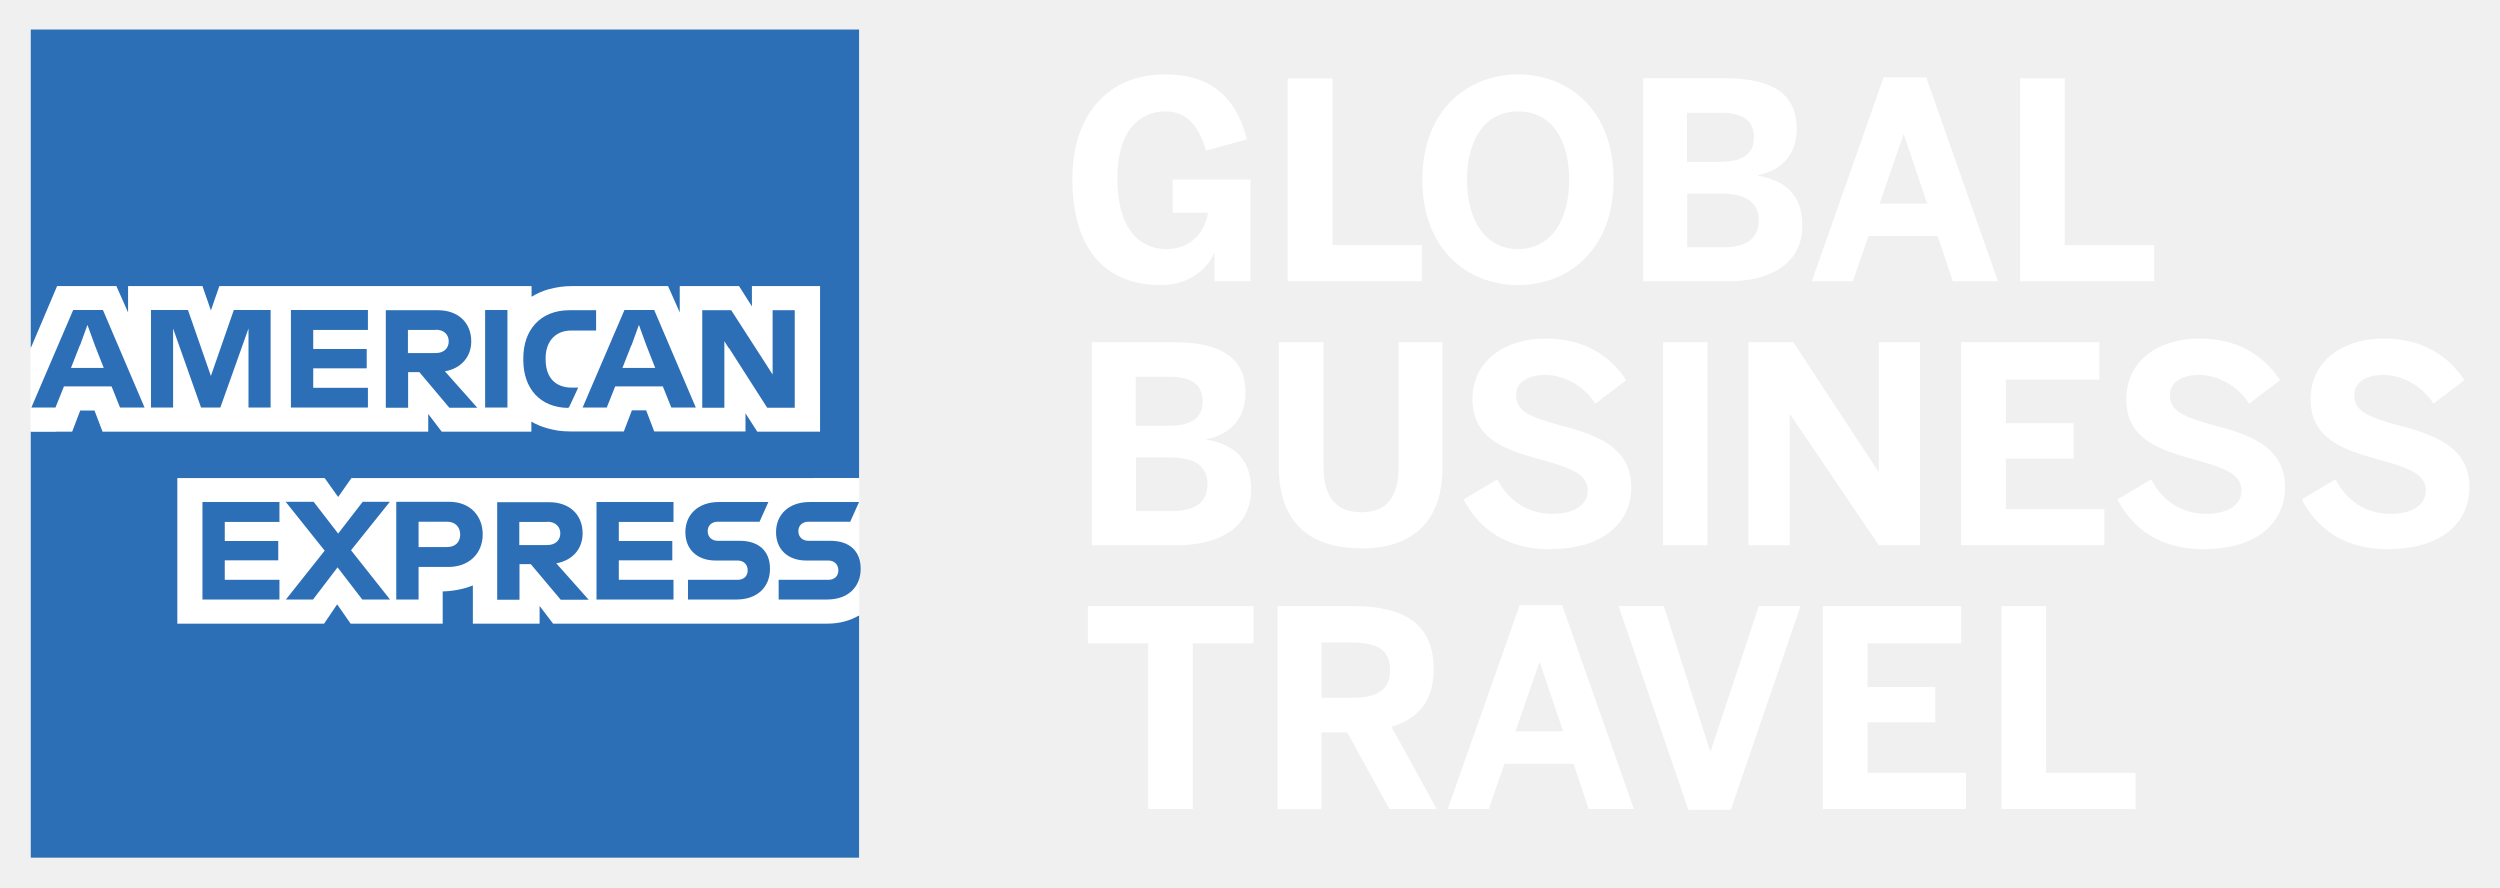
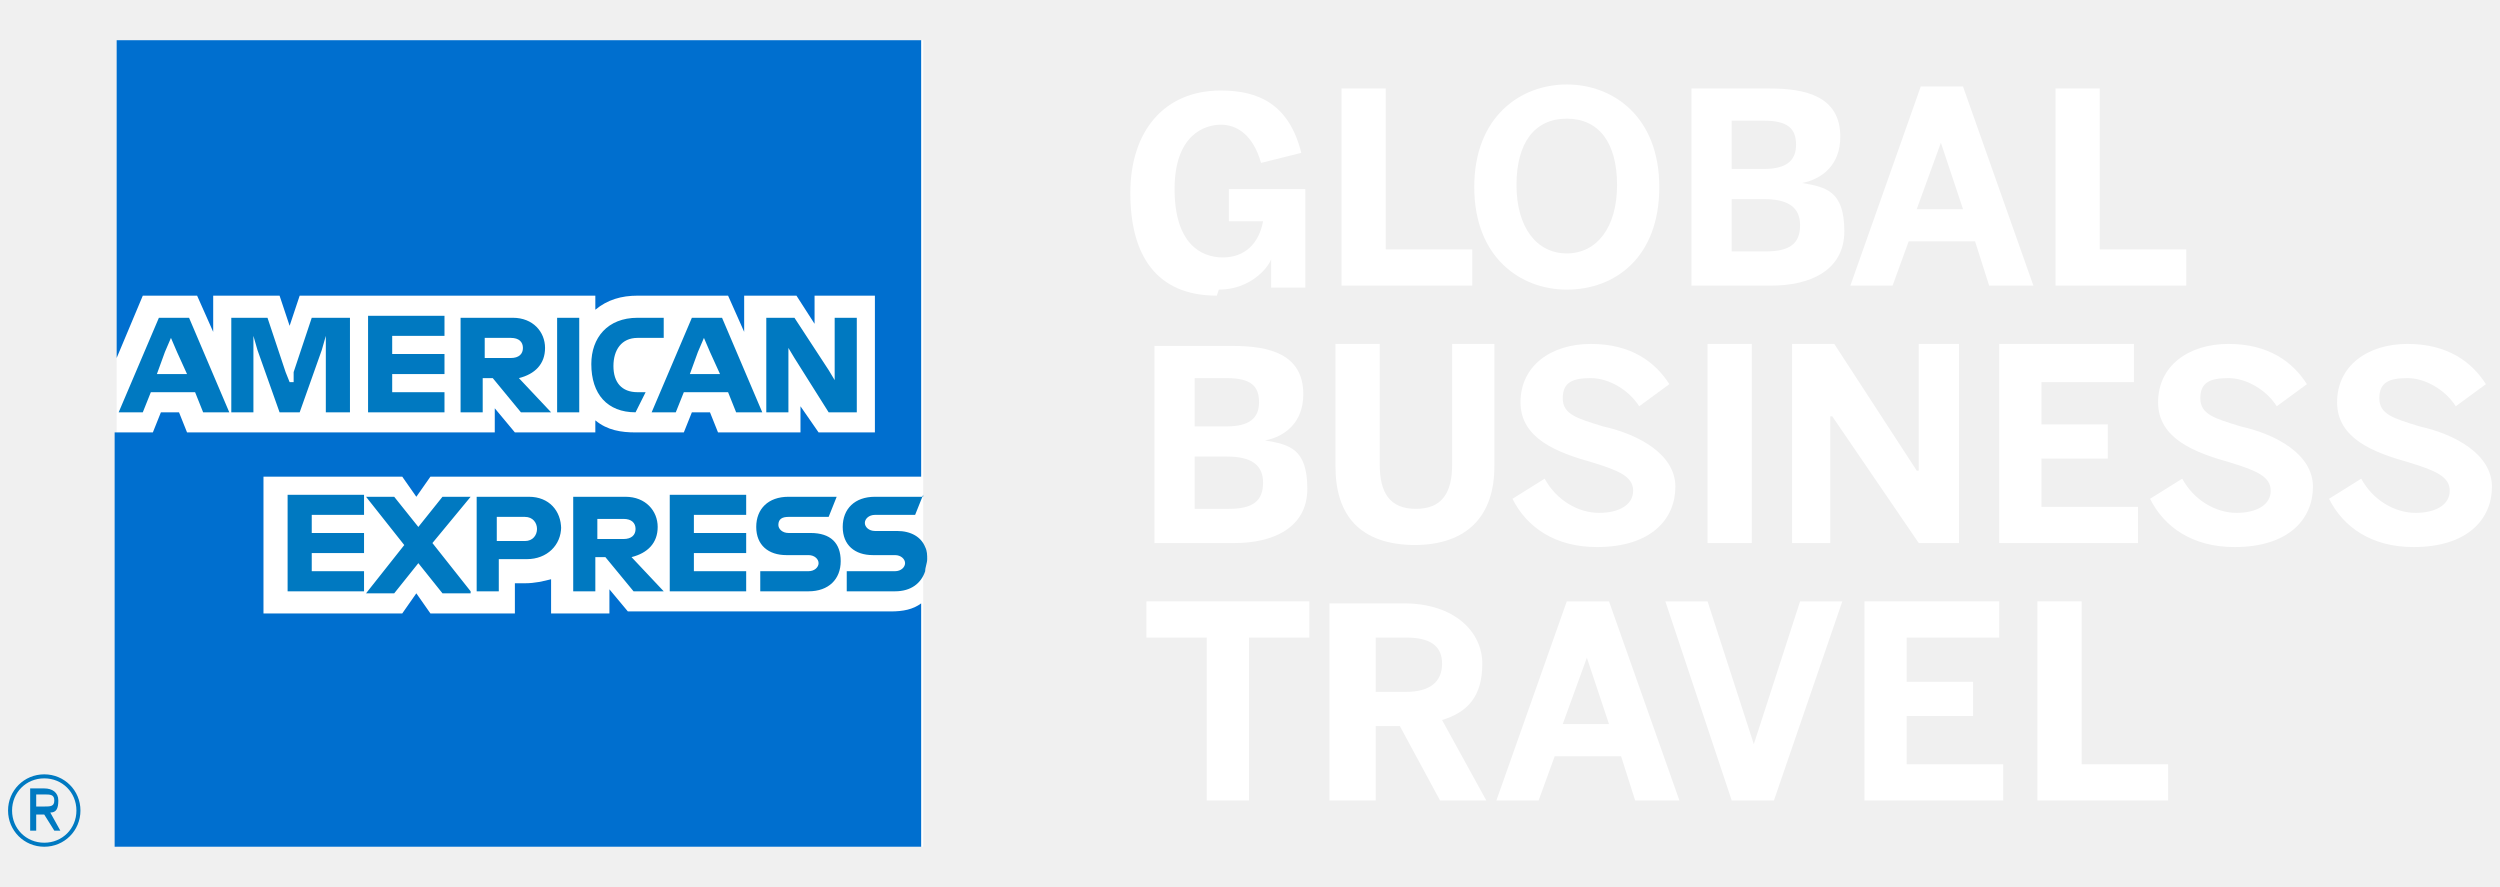
- <svg xmlns="http://www.w3.org/2000/svg" id="Layer_1" data-name="Layer 1" version="1.1" viewBox="0 0 124.35 44.14">
+ <svg xmlns="http://www.w3.org/2000/svg" id="Layer_1" data-name="Layer 1" version="1.1" viewBox="0 0 124.3 44.1">
  <defs>
    <style>
      .cls-1 {
-         fill: #2c6fb6;
+         fill: #006fcf;
      }

-       .cls-1, .cls-2 {
+       .cls-1, .cls-2, .cls-3 {
        stroke-width: 0px;
      }

      .cls-2 {
        fill: #fff;
      }
+ 
+       .cls-3 {
+         fill: #0079c1;
+       }
    </style>
  </defs>
-   <path class="cls-1" d="M40.46,27.21v-3.43h2.27V1.47H1.53v15.83l1.67-1.8-.43,5.96h-1.24v21.2h41.2v-12.05c-.06.04-2.2.05-2.27.09v-3.49h0Z" />
-   <path class="cls-2" d="M42.74,30.61v-6.83h-25.26l-.66.94-.67-.94h-7.33v7.24h7.3l.65-.96.67.96h4.58v-1.6h-.14c.6,0,1.16-.11,1.64-.3v1.9h3.32v-.88l.67.88h13.65c.6,0,1.13-.15,1.57-.41h0ZM37.66,21.47h3.13v-7.24h-3.39v1.01l-.64-1.01h-2.95v1.31l-.58-1.31h-4.76c-.21,0-.41.01-.61.04-.2.03-.4.07-.58.12-.14.04-.28.09-.42.15-.14.06-.28.14-.42.22v-.53h-15.53l-.42,1.21-.42-1.21h-3.7v1.31l-.58-1.31h-2.95l-1.32,3.11v4.13h2.07l.4-1.05h.71l.4,1.05h16.2v-.88l.67.88h4.46v-.5c.12.07.25.14.38.19.13.06.26.1.4.14.18.05.37.09.55.12.21.03.43.04.63.04h2.64l.4-1.05h.71l.4,1.05h4.54v-.9l.58.9h0Z" />
-   <path class="cls-1" d="M13.9,25.95v-.98h-3.83v4.85h3.83v-.98h-2.72v-.97h2.66v-.96h-2.66v-.95h2.72ZM18.01,29.82h1.39l-1.94-2.45,1.93-2.41h-1.35l-1.22,1.58-1.22-1.58h-1.39l1.94,2.43-1.93,2.43h1.35l1.22-1.6,1.23,1.6h0ZM19.71,24.97v4.85h1.11v-1.62h1.48c1.05,0,1.71-.69,1.71-1.62s-.64-1.62-1.66-1.62h-2.63ZM22.89,26.59c0,.35-.22.62-.65.62h-1.42v-1.26h1.42c.42,0,.65.28.65.64h0ZM25.84,28.06h.56l1.49,1.77h1.39l-1.61-1.81c.83-.15,1.31-.74,1.31-1.49,0-.92-.64-1.55-1.66-1.55h-2.59v4.85h1.11v-1.77h0ZM27.22,25.95c.42,0,.65.26.65.58s-.22.58-.65.58h-1.39v-1.15h1.39ZM33.5,25.95v-.98h-3.83v4.85h3.83v-.98h-2.72v-.97h2.66v-.96h-2.66v-.95h2.72ZM36.7,28.84h-2.48v.98h2.41c1.05,0,1.67-.63,1.67-1.53s-.58-1.39-1.5-1.39h-1.1c-.29,0-.5-.19-.5-.48s.21-.47.5-.47h2.08l.44-.98h-2.46c-1.05,0-1.67.64-1.67,1.5s.59,1.41,1.5,1.41h1.1c.29,0,.5.19.5.49s-.21.47-.5.47h0ZM41.21,28.84h-2.48v.98h2.41c1.05,0,1.67-.63,1.67-1.53s-.58-1.39-1.5-1.39h-1.1c-.29,0-.5-.19-.5-.48s.21-.47.5-.47h2.08l.44-.98h-2.46c-1.05,0-1.67.64-1.67,1.5s.59,1.41,1.5,1.41h1.1c.29,0,.5.19.5.49s-.21.47-.5.47h0Z" />
-   <path class="cls-1" d="M5.96,20.27h1.23l-2.07-4.85h-1.48l-2.08,4.85h1.2l.42-1.05h2.37l.42,1.05h0ZM3.98,17.18l.37-1.02.37,1.02.44,1.12h-1.63l.44-1.12h0ZM10,20.27h.96l1.4-3.93v3.93h1.1v-4.85h-1.83l-1.14,3.28-1.14-3.28h-1.84v4.85h1.1v-3.93l1.39,3.93h0ZM18.3,16.4v-.98h-3.83v4.85h3.83v-.98h-2.72v-.97h2.66v-.96h-2.66v-.95h2.72ZM20.3,18.51h.56l1.49,1.77h1.39l-1.61-1.81c.83-.15,1.31-.74,1.31-1.49,0-.92-.64-1.55-1.66-1.55h-2.59v4.85h1.11v-1.77h0ZM21.68,16.4c.42,0,.64.26.64.58s-.22.58-.64.58h-1.39v-1.15h1.39ZM24.13,20.27h1.11v-4.85h-1.11v4.85h0ZM28.26,20.27h.04l.46-.99h-.32c-.82,0-1.3-.51-1.3-1.39v-.08c0-.78.44-1.37,1.28-1.37h1.23v-1.01h-1.32c-1.48,0-2.3,1.01-2.3,2.38v.1c0,1.41.83,2.36,2.23,2.38h0ZM33.38,20.27h1.23l-2.07-4.85h-1.48l-2.08,4.85h1.2l.42-1.05h2.37l.42,1.05h0ZM31.41,17.18l.37-1.02.37,1.02.44,1.12h-1.63l.44-1.12h0ZM36.26,17.31l1.9,2.97h1.37v-4.85h-1.1v3.2l-.3-.47-1.76-2.73h-1.44v4.85h1.1v-3.31l.22.35h0Z" />
  <g>
-     <path class="cls-2" d="M57.75,14.18c1.53,0,2.41-.98,2.63-1.58h.03v1.39h1.79v-5.06h-3.87v1.65h1.76c-.2,1.12-.97,1.81-2.07,1.81s-2.44-.71-2.44-3.53,1.53-3.32,2.35-3.32c1,0,1.64.55,2.06,1.95l2.03-.56c-.64-2.47-2.17-3.23-4.08-3.23-2.84,0-4.6,2.03-4.6,5.2s1.36,5.28,4.42,5.28h0Z" />
-     <polygon class="cls-2" points="70.72 13.99 70.72 12.19 66.28 12.19 66.28 3.9 64.05 3.9 64.05 13.99 70.72 13.99 70.72 13.99" />
-     <path class="cls-2" d="M75.51,14.18c2.43,0,4.75-1.69,4.75-5.24s-2.32-5.24-4.75-5.24-4.76,1.69-4.76,5.24,2.32,5.24,4.76,5.24h0ZM75.51,12.39c-1.57,0-2.54-1.34-2.54-3.45s.97-3.4,2.54-3.4,2.54,1.28,2.54,3.4-.98,3.45-2.54,3.45h0Z" />
-     <path class="cls-2" d="M85.98,13.99c1.88,0,3.67-.75,3.67-2.78,0-1.61-.97-2.25-2.2-2.47v-.03c1.02-.2,1.92-.89,1.92-2.32,0-2.05-1.75-2.5-3.6-2.5h-4.04v10.1h4.24ZM83.92,5.61h1.66c1.19,0,1.66.44,1.66,1.23s-.53,1.21-1.69,1.21h-1.64v-2.44h0ZM83.92,9.63h1.69c1.23,0,1.87.44,1.87,1.32s-.55,1.35-1.77,1.35h-1.79v-2.67h0Z" />
-     <path class="cls-2" d="M94.67,6.69h.03l1.16,3.44h-2.37l1.19-3.44h0ZM92.16,13.99l.78-2.25h3.44l.75,2.25h2.25l-3.57-10.14h-2.12l-3.57,10.14h2.05Z" />
-     <polygon class="cls-2" points="107.15 13.99 107.15 12.19 102.7 12.19 102.7 3.9 100.48 3.9 100.48 13.99 107.15 13.99 107.15 13.99" />
-     <path class="cls-2" d="M58.56,27.12c1.88,0,3.67-.75,3.67-2.78,0-1.61-.97-2.25-2.2-2.47v-.03c1.02-.2,1.92-.89,1.92-2.32,0-2.05-1.75-2.5-3.6-2.5h-4.04v10.1h4.24ZM56.5,18.74h1.66c1.19,0,1.66.44,1.66,1.23s-.53,1.21-1.69,1.21h-1.64v-2.44h0ZM56.5,22.75h1.69c1.23,0,1.87.44,1.87,1.32s-.55,1.35-1.77,1.35h-1.79v-2.67h0Z" />
-     <path class="cls-2" d="M67.68,27.28c2.81,0,4.07-1.56,4.07-4.04v-6.22h-2.18v6.18c0,1.47-.55,2.28-1.86,2.28s-1.88-.82-1.88-2.28v-6.18h-2.22v6.23c0,2.47,1.27,4.02,4.08,4.02h0Z" />
-     <path class="cls-2" d="M77.1,27.31c2.81,0,4.04-1.45,4.04-3.07,0-2.09-1.88-2.65-3.66-3.12-1.32-.37-2.07-.65-2.07-1.46,0-.6.52-1.01,1.46-1.01s1.95.57,2.48,1.43l1.54-1.17c-.71-1.08-1.94-2.07-4.01-2.07s-3.64,1.13-3.64,3.02c0,2.11,1.88,2.58,3.68,3.08,1.32.37,2.05.7,2.05,1.46s-.74,1.16-1.76,1.16c-1.16,0-2.17-.61-2.73-1.72l-1.68,1c.75,1.45,2.11,2.48,4.3,2.48h0Z" />
-     <polygon class="cls-2" points="84.93 27.12 84.93 22.07 84.93 17.02 83.82 17.02 82.72 17.02 82.72 22.07 82.72 27.12 83.62 27.12 84.93 27.12 84.93 27.12" />
-     <polygon class="cls-2" points="89.02 27.12 89.02 20.62 89.05 20.62 93.45 27.12 95.5 27.12 95.5 17.02 93.45 17.02 93.45 23.46 93.43 23.46 89.2 17.02 86.97 17.02 86.97 27.12 89.02 27.12 89.02 27.12" />
-     <polygon class="cls-2" points="104.67 27.12 104.67 25.32 99.77 25.32 99.77 22.81 103.14 22.81 103.14 21.05 99.77 21.05 99.77 18.88 104.42 18.88 104.42 17.02 97.55 17.02 97.55 27.12 104.67 27.12 104.67 27.12" />
-     <path class="cls-2" d="M109.62,27.31c2.81,0,4.04-1.45,4.04-3.07,0-2.09-1.88-2.65-3.66-3.12-1.32-.37-2.07-.65-2.07-1.46,0-.6.52-1.01,1.46-1.01s1.95.57,2.48,1.43l1.54-1.17c-.71-1.08-1.94-2.07-4.01-2.07s-3.64,1.13-3.64,3.02c0,2.11,1.88,2.58,3.68,3.08,1.32.37,2.05.7,2.05,1.46s-.74,1.16-1.76,1.16c-1.16,0-2.17-.61-2.73-1.72l-1.68,1c.75,1.45,2.12,2.48,4.3,2.48h0Z" />
-     <path class="cls-2" d="M118.79,27.31c2.81,0,4.04-1.45,4.04-3.07,0-2.09-1.88-2.65-3.66-3.12-1.32-.37-2.07-.65-2.07-1.46,0-.6.52-1.01,1.46-1.01s1.95.57,2.48,1.43l1.54-1.17c-.71-1.08-1.94-2.07-4.01-2.07s-3.64,1.13-3.64,3.02c0,2.11,1.88,2.58,3.68,3.08,1.32.37,2.05.7,2.05,1.46s-.74,1.16-1.76,1.16c-1.16,0-2.17-.61-2.73-1.72l-1.68,1c.75,1.45,2.11,2.48,4.3,2.48h0Z" />
-     <polygon class="cls-2" points="59.33 40.24 59.33 32 62.35 32 62.35 30.15 54.11 30.15 54.11 32 57.11 32 57.11 40.24 59.33 40.24 59.33 40.24" />
-     <path class="cls-2" d="M65.73,31.96h1.51c1.28,0,1.9.37,1.9,1.36s-.61,1.39-1.9,1.39h-1.51v-2.76h0ZM65.73,40.24v-3.81h1.28l2.1,3.81h2.35l-2.25-4.09c1.35-.41,2.1-1.28,2.1-2.88,0-2.24-1.49-3.12-3.97-3.12h-3.79v10.1h2.18Z" />
-     <path class="cls-2" d="M76.56,32.94h.03l1.16,3.44h-2.37l1.19-3.44h0ZM74.05,40.24l.78-2.25h3.44l.75,2.25h2.25l-3.57-10.14h-2.11l-3.58,10.14h2.05Z" />
-     <polygon class="cls-2" points="86.09 40.28 89.56 30.15 87.48 30.15 85.09 37.36 85.06 37.36 82.76 30.15 80.51 30.15 83.98 40.28 86.09 40.28 86.09 40.28" />
-     <polygon class="cls-2" points="97.79 40.24 97.79 38.44 92.89 38.44 92.89 35.93 96.26 35.93 96.26 34.17 92.89 34.17 92.89 32 97.55 32 97.55 30.15 90.67 30.15 90.67 40.24 97.79 40.24 97.79 40.24" />
-     <polygon class="cls-2" points="106.22 40.24 106.22 38.44 101.77 38.44 101.77 30.15 99.55 30.15 99.55 40.24 106.22 40.24 106.22 40.24" />
+     <polygon class="cls-2" points="45.9 42.1 25.9 42.1 5.8 42.1 5.8 22.1 5.8 2 25.9 2 45.9 2 45.9 21.9 45.9 42.1 45.9 42.1" />
+     <path class="cls-1" d="M31.3,30.5l-1-1.2v1.2h-2.9v-1.7c-.4.1-.8.2-1.3.2h-.5v1.5h-4.2l-.7-1-.7,1h-6.9v-6.8h6.9s.7,1,.7,1l.7-1h24.4V2H5.8v15.8l1.3-3.1h2.7l.8,1.8v-1.8h3.3l.5,1.5.5-1.5h14.7v.7c.6-.5,1.3-.7,2.1-.7h4.5l.8,1.8v-1.8h2.6l.9,1.4v-1.4h3v6.8h-2.8l-.9-1.3v1.3h-4.1l-.4-1h-.9l-.4,1h-2.4c-.7,0-1.4-.1-2-.6v.6h-4l-1-1.2v1.2h-15.3l-.4-1h-.9l-.4,1h-1.9v20.6h40.1v-12.1c-.4.3-.9.4-1.5.4h-13.1Z" />
+     <path class="cls-3" d="M45.9,24.7h0s0,0,0,0h-2.4c-1,0-1.6.6-1.6,1.5s.6,1.4,1.5,1.4h1.1c.3,0,.5.2.5.4s-.2.4-.5.4h-2.4v1h2.4c.8,0,1.3-.4,1.5-1,0-.2.1-.4.1-.6s0-.4-.1-.6c-.2-.5-.7-.8-1.4-.8h-1.1c-.3,0-.5-.2-.5-.4s.2-.4.5-.4h2l.4-1h0ZM38.7,26.1c0-.3.2-.4.5-.4h2l.4-1h-2.4c-1,0-1.6.6-1.6,1.5s.6,1.4,1.5,1.4h1.1c.3,0,.5.2.5.4s-.2.4-.5.4h-2.4v1h2.4c1,0,1.6-.6,1.6-1.5s-.5-1.4-1.5-1.4h-1.1c-.3,0-.5-.2-.5-.4h0ZM33.3,29.4h3.8v-1h-2.6v-.9h2.6v-1h-2.6v-.9h2.6v-1h-3.8v4.7h0ZM33,29.4l-1.6-1.7c.8-.2,1.3-.7,1.3-1.5s-.6-1.5-1.6-1.5h-2.6v4.7h1.1v-1.7h.5l1.4,1.7h1.4ZM31,26.8h-1.3v-1h1.3c.4,0,.6.2.6.5s-.2.5-.6.5h0ZM27.9,26.3c0-.9-.6-1.6-1.6-1.6h-2.6v4.7h1.1v-1.6h1.4c1,0,1.7-.7,1.7-1.6h0ZM26.7,26.3c0,.3-.2.6-.6.6h-1.4v-1.2h1.4c.4,0,.6.3.6.6h0ZM23.4,29.4l-1.9-2.4,1.9-2.3h-1.4l-1.2,1.5-1.2-1.5h-1.4l1.9,2.4-1.9,2.4h1.4l1.2-1.5,1.2,1.5h1.4ZM14.3,29.4h3.8v-1h-2.6v-.9h2.6v-1h-2.6v-.9h2.6v-1h-3.8v4.7h0Z" />
+     <path class="cls-3" d="M42.6,20.5v-4.7h-1.1v3.1s0,0,0,0l-.3-.5-1.7-2.6h-1.4v4.7h1.1v-3.2s0,0,0,0l.3.5,1.7,2.7h1.3ZM36.6,20.5h1.3l-2-4.7h-1.5l-2,4.7h1.2l.4-1h2.2l.4,1h0ZM35.8,18.6h-1.5l.4-1.1.3-.7h0l.3.7.5,1.1h0ZM31.8,16.8h1.2v-1h-1.3c-1.5,0-2.3,1-2.3,2.3h0c0,1.5.8,2.4,2.2,2.4h0l.5-1h-.4c-.8,0-1.2-.5-1.2-1.3h0c0-.8.4-1.4,1.2-1.4h0ZM27.7,20.5h1.1v-4.7h-1.1v4.7h0ZM27.4,20.5l-1.6-1.7c.8-.2,1.3-.7,1.3-1.5s-.6-1.5-1.6-1.5h-2.6v4.7h1.1v-1.7h.5l1.4,1.7h1.4ZM25.4,17.8h-1.3v-1h1.3c.4,0,.6.2.6.5s-.2.5-.6.5h0ZM18.3,20.5h3.8v-1h-2.6v-.9h2.6v-1h-2.6v-.9h2.6v-1h-3.8v4.7h0ZM16.3,20.5h1.1v-4.7h-1.9l-.9,2.7v.5h-.2l-.2-.5-.9-2.7h-1.8v4.7h1.1v-3.8s0,0,0,0l.2.7,1.1,3.1h1l1.1-3.1.2-.7h0v.7s0,3.1,0,3.1h0ZM10.1,20.5h1.3l-2-4.7h-1.5l-2,4.7h1.2l.4-1h2.2l.4,1h0ZM9.3,18.6h-1.5l.4-1.1.3-.7h0l.3.7.5,1.1h0Z" />
+     <path class="cls-3" d="M2.2,42.1c1,0,1.8-.8,1.8-1.8s-.8-1.8-1.8-1.8-1.8.8-1.8,1.8.8,1.8,1.8,1.8h0ZM2.2,41.9c-.9,0-1.6-.7-1.6-1.6s.7-1.6,1.6-1.6,1.6.7,1.6,1.6-.7,1.6-1.6,1.6h0ZM1.5,41.3h.3v-.8h.4l.5.8h.3l-.5-.9c.3,0,.4-.2.4-.6s-.3-.6-.7-.6h-.7v2h0ZM1.8,40.2v-.7h.4c.3,0,.5,0,.5.3s-.2.3-.5.3h-.4Z" />
+   </g>
+   <g>
+     <path class="cls-2" d="M60.6,14.4c1.5,0,2.4-1,2.6-1.5h0v1.4h1.7v-4.9h-3.8v1.6h1.7c-.2,1.1-.9,1.8-2,1.8s-2.4-.7-2.4-3.4,1.5-3.2,2.3-3.2,1.6.5,2,1.9l2-.5c-.6-2.4-2.1-3.1-4-3.1-2.8,0-4.5,2-4.5,5.1s1.3,5.1,4.3,5.1h0Z" />
+     <polygon class="cls-2" points="73.2 14.2 73.2 12.4 68.9 12.4 68.9 4.4 66.7 4.4 66.7 14.2 73.2 14.2 73.2 14.2" />
+     <path class="cls-2" d="M77.9,14.4c2.4,0,4.6-1.6,4.6-5.1s-2.3-5.1-4.6-5.1-4.6,1.6-4.6,5.1,2.3,5.1,4.6,5.1h0ZM77.9,12.6c-1.5,0-2.5-1.3-2.5-3.4s.9-3.3,2.5-3.3,2.5,1.2,2.5,3.3-1,3.4-2.5,3.4h0Z" />
+     <path class="cls-2" d="M88.1,14.2c1.8,0,3.6-.7,3.6-2.7s-.9-2.2-2.1-2.4h0c1-.2,1.9-.9,1.9-2.3,0-2-1.7-2.4-3.5-2.4h-3.9v9.8h4.1ZM86.1,6h1.6c1.2,0,1.6.4,1.6,1.2s-.5,1.2-1.6,1.2h-1.6v-2.4h0ZM86.1,9.9h1.6c1.2,0,1.8.4,1.8,1.3s-.5,1.3-1.7,1.3h-1.7v-2.6h0Z" />
+     <path class="cls-2" d="M96.5,7.1h0l1.1,3.3h-2.3l1.2-3.3h0ZM94.1,14.2l.8-2.2h3.3l.7,2.2h2.2l-3.5-9.9h-2.1l-3.5,9.9h2Z" />
+     <polygon class="cls-2" points="108.7 14.2 108.7 12.4 104.4 12.4 104.4 4.4 102.2 4.4 102.2 14.2 108.7 14.2 108.7 14.2" />
+     <path class="cls-2" d="M61.4,27c1.8,0,3.6-.7,3.6-2.7s-.9-2.2-2.1-2.4h0c1-.2,1.9-.9,1.9-2.3,0-2-1.7-2.4-3.5-2.4h-3.9v9.8h4.1ZM59.4,18.8h1.6c1.2,0,1.6.4,1.6,1.2s-.5,1.2-1.6,1.2h-1.6v-2.4h0ZM59.4,22.7h1.6c1.2,0,1.8.4,1.8,1.3s-.5,1.3-1.7,1.3h-1.7v-2.6h0Z" />
+     <path class="cls-2" d="M70.3,27.1c2.7,0,4-1.5,4-3.9v-6.1h-2.1v6c0,1.4-.5,2.2-1.8,2.2s-1.8-.8-1.8-2.2v-6h-2.2v6.1c0,2.4,1.2,3.9,4,3.9h0Z" />
+     <path class="cls-2" d="M79.4,27.2c2.7,0,3.9-1.4,3.9-3s-1.8-2.6-3.6-3c-1.3-.4-2-.6-2-1.4s.5-1,1.4-1,1.9.6,2.4,1.4l1.5-1.1c-.7-1.1-1.9-2-3.9-2s-3.5,1.1-3.5,2.9,1.8,2.5,3.6,3c1.3.4,2,.7,2,1.4s-.7,1.1-1.7,1.1-2.1-.6-2.7-1.7l-1.6,1c.7,1.4,2.1,2.4,4.2,2.4h0Z" />
+     <polygon class="cls-2" points="87.1 27 87.1 22.1 87.1 17.1 86 17.1 84.9 17.1 84.9 22.1 84.9 27 85.8 27 87.1 27 87.1 27" />
+     <polygon class="cls-2" points="91 27 91 20.7 91.1 20.7 95.4 27 97.4 27 97.4 17.1 95.4 17.1 95.4 23.4 95.3 23.4 91.2 17.1 89.1 17.1 89.1 27 91 27 91 27" />
+     <polygon class="cls-2" points="106.3 27 106.3 25.2 101.5 25.2 101.5 22.8 104.8 22.8 104.8 21.1 101.5 21.1 101.5 19 106.1 19 106.1 17.1 99.4 17.1 99.4 27 106.3 27 106.3 27" />
+     <path class="cls-2" d="M111.1,27.2c2.7,0,3.9-1.4,3.9-3s-1.8-2.6-3.6-3c-1.3-.4-2-.6-2-1.4s.5-1,1.4-1,1.9.6,2.4,1.4l1.5-1.1c-.7-1.1-1.9-2-3.9-2s-3.5,1.1-3.5,2.9,1.8,2.5,3.6,3c1.3.4,2,.7,2,1.4s-.7,1.1-1.7,1.1-2.1-.6-2.7-1.7l-1.6,1c.7,1.4,2.1,2.4,4.2,2.4h0Z" />
+     <path class="cls-2" d="M120,27.2c2.7,0,3.9-1.4,3.9-3s-1.8-2.6-3.6-3c-1.3-.4-2-.6-2-1.4s.5-1,1.4-1,1.9.6,2.4,1.4l1.5-1.1c-.7-1.1-1.9-2-3.9-2s-3.5,1.1-3.5,2.9,1.8,2.5,3.6,3c1.3.4,2,.7,2,1.4s-.7,1.1-1.7,1.1-2.1-.6-2.7-1.7l-1.6,1c.7,1.4,2.1,2.4,4.2,2.4h0Z" />
+     <polygon class="cls-2" points="62.1 39.8 62.1 31.7 65.1 31.7 65.1 29.9 57 29.9 57 31.7 60 31.7 60 39.8 62.1 39.8 62.1 39.8" />
+     <path class="cls-2" d="M68.4,31.7h1.5c1.2,0,1.8.4,1.8,1.3s-.6,1.4-1.8,1.4h-1.5v-2.7h0ZM68.4,39.8v-3.7h1.2l2,3.7h2.3l-2.2-4c1.3-.4,2-1.2,2-2.8s-1.4-3-3.9-3h-3.7v9.8h2.1Z" />
+     <path class="cls-2" d="M78.9,32.7h0l1.1,3.3h-2.3l1.2-3.3h0ZM76.5,39.8l.8-2.2h3.3l.7,2.2h2.2l-3.5-9.9h-2.1l-3.5,9.9h2Z" />
+     <polygon class="cls-2" points="88.2 39.8 91.6 29.9 89.5 29.9 87.2 37 87.2 37 84.9 29.9 82.8 29.9 86.1 39.8 88.2 39.8 88.2 39.8" />
+     <polygon class="cls-2" points="99.6 39.8 99.6 38 94.8 38 94.8 35.6 98.1 35.6 98.1 33.9 94.8 33.9 94.8 31.7 99.4 31.7 99.4 29.9 92.7 29.9 92.7 39.8 99.6 39.8 99.6 39.8" />
+     <polygon class="cls-2" points="107.8 39.8 107.8 38 103.5 38 103.5 29.9 101.3 29.9 101.3 39.8 107.8 39.8 107.8 39.8" />
  </g>
</svg>
